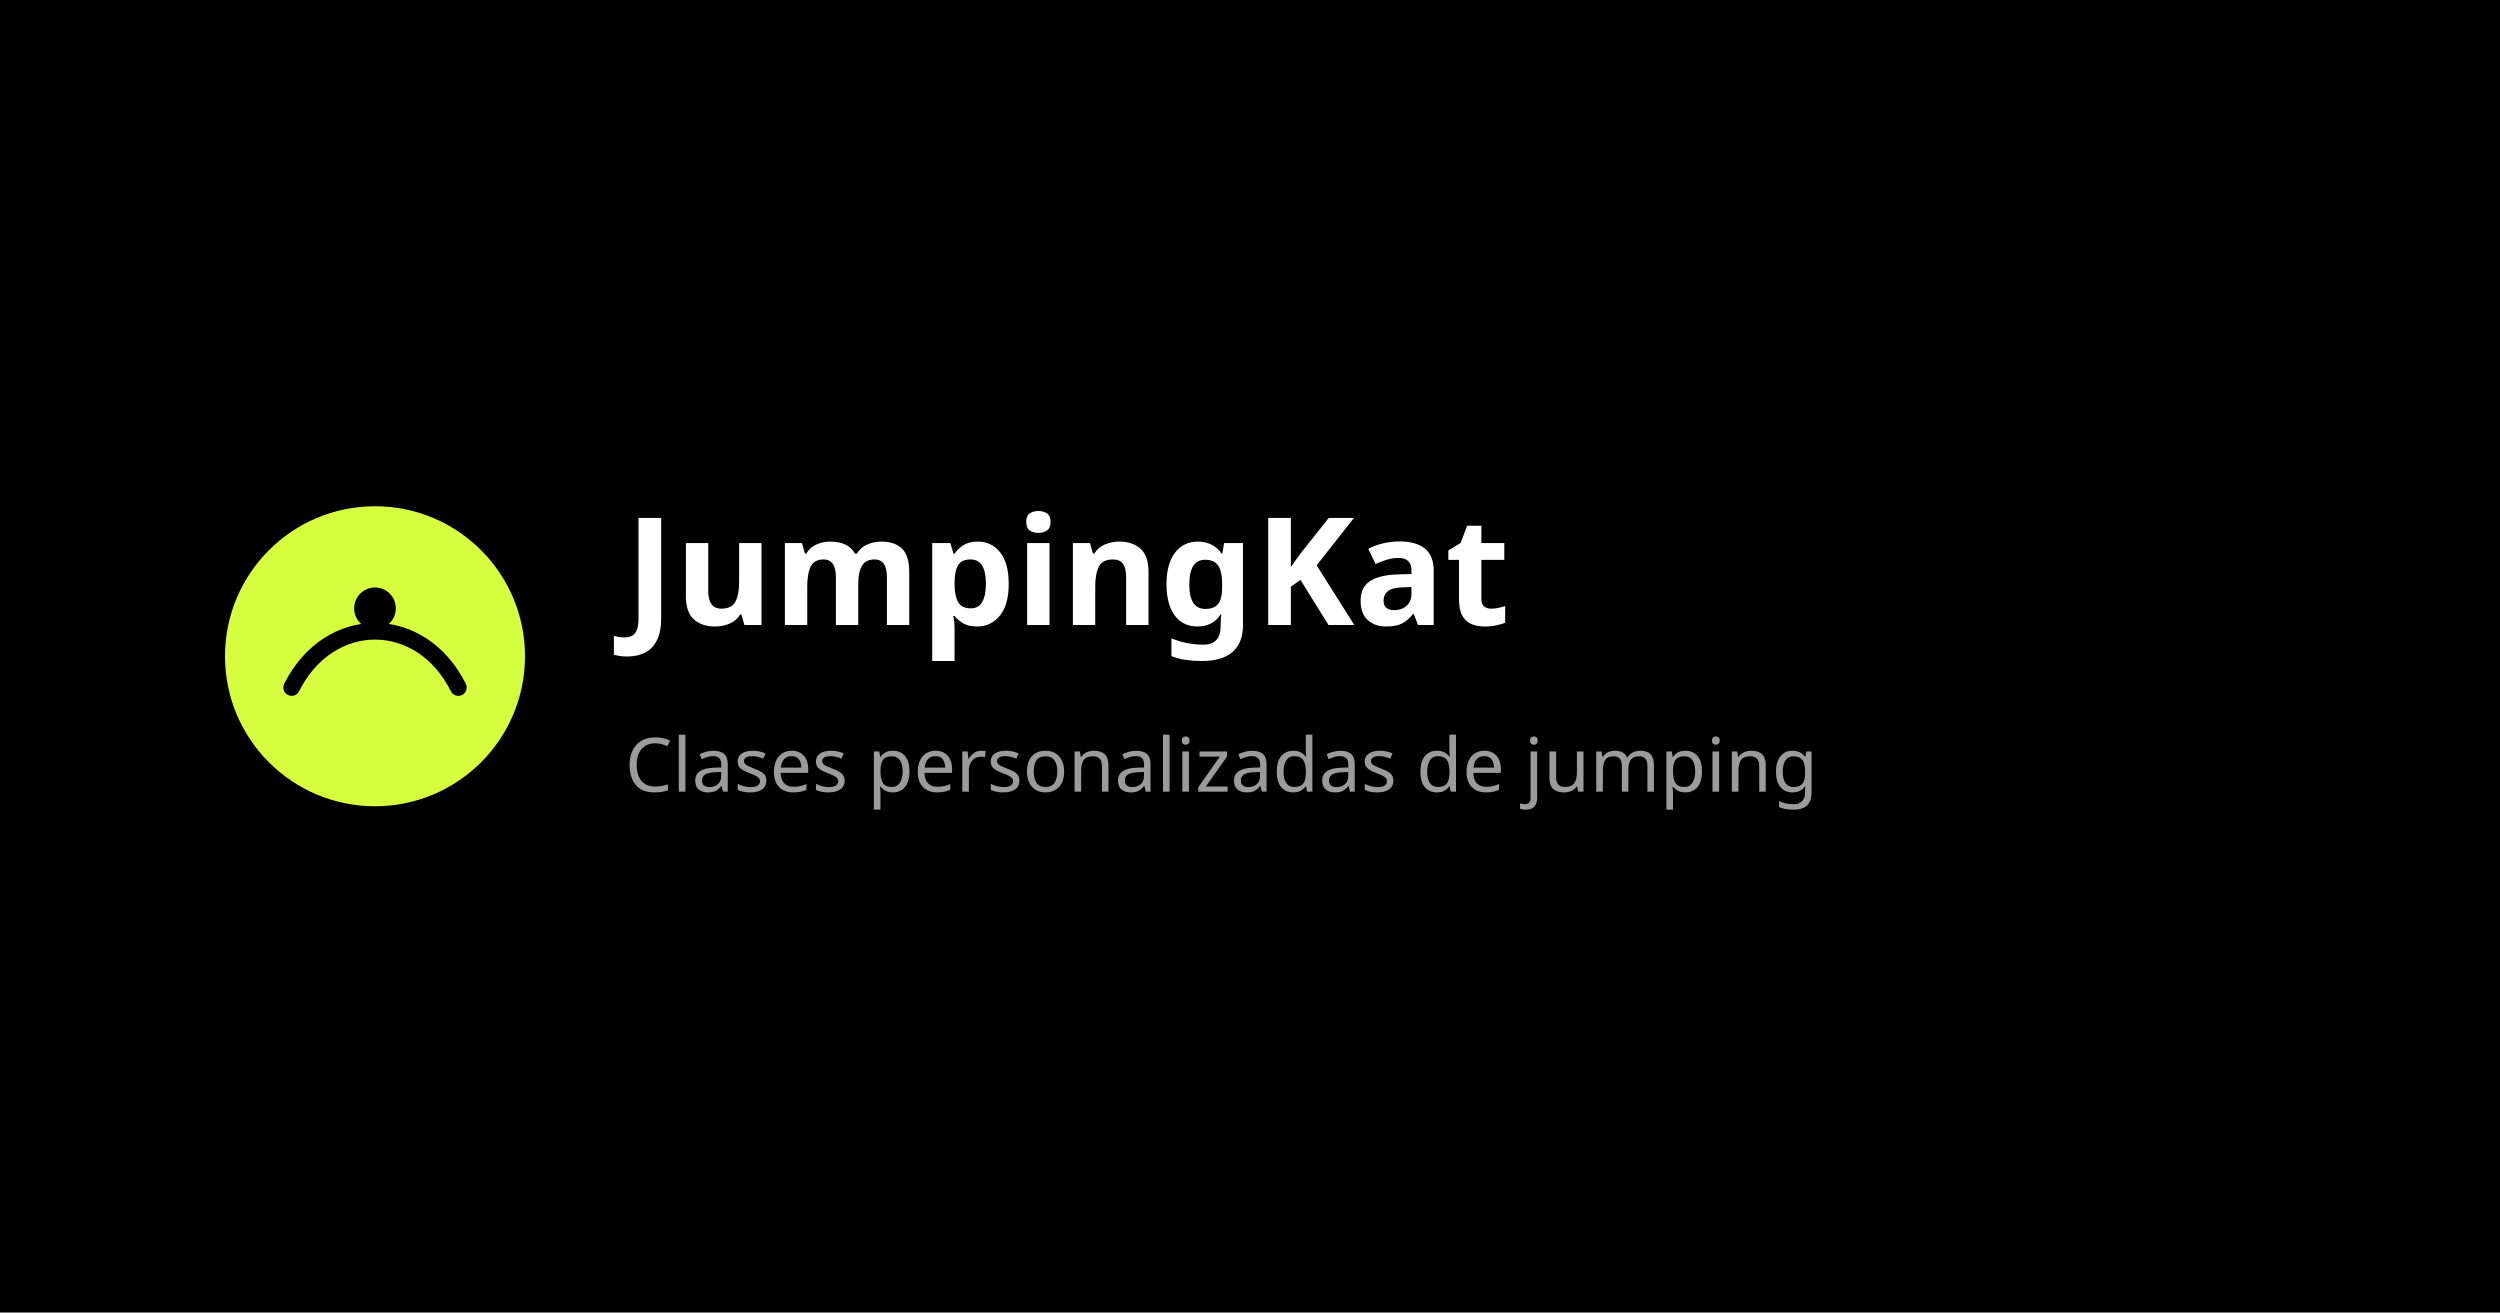
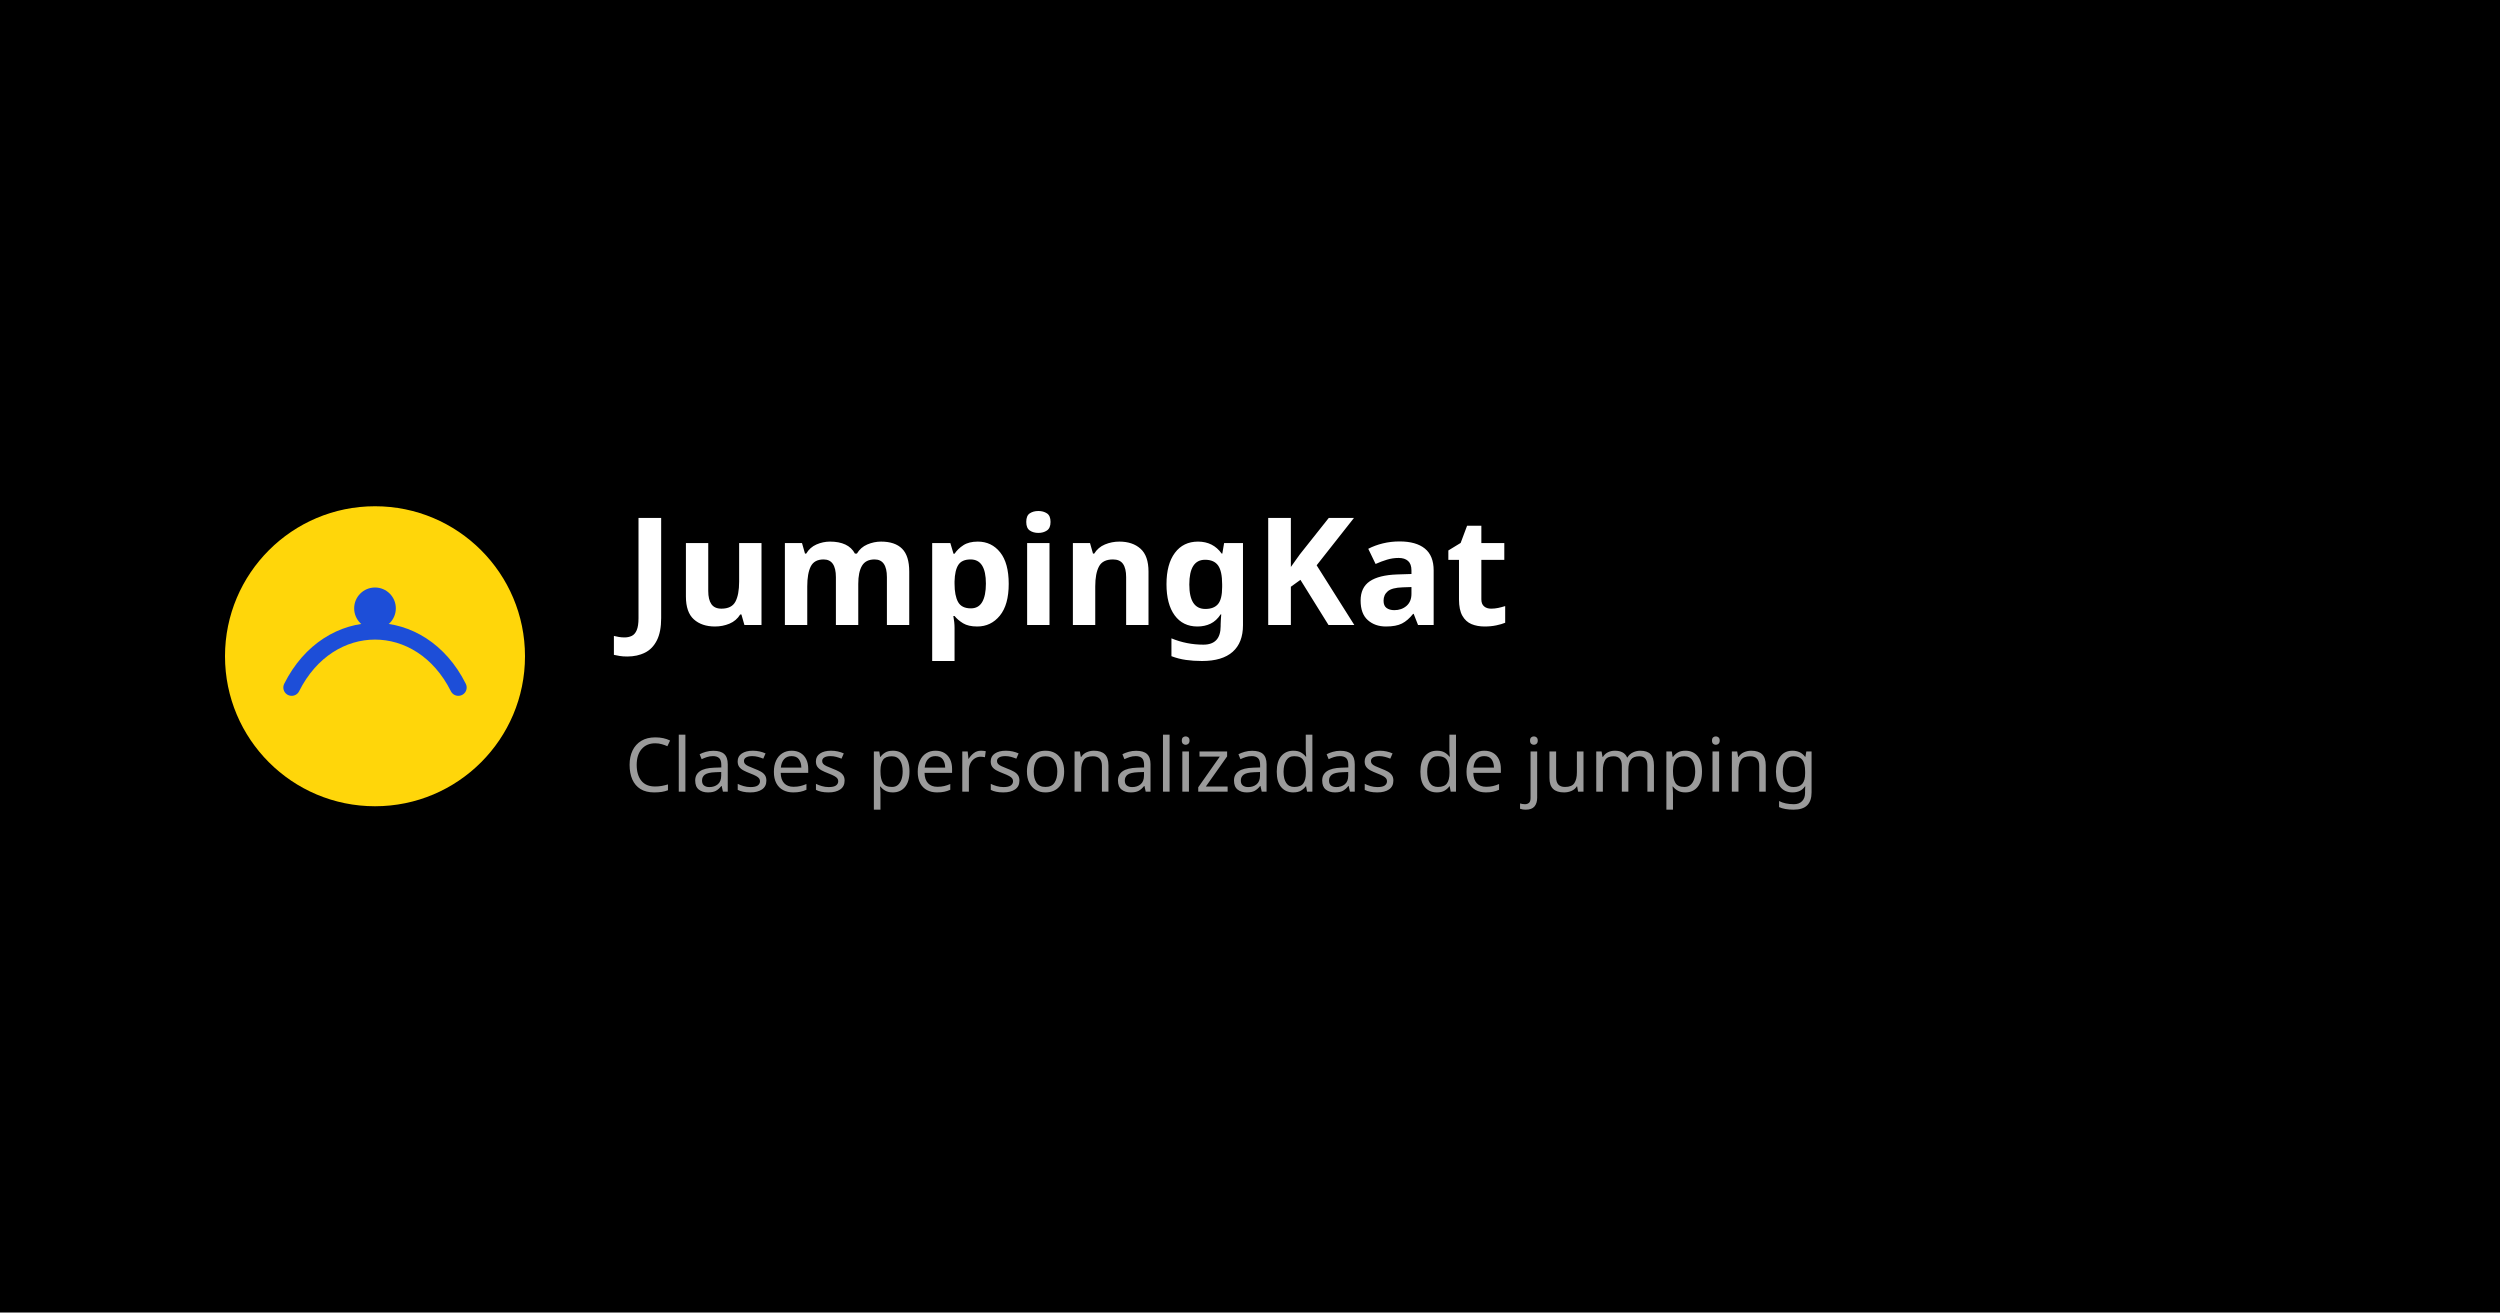
<svg xmlns="http://www.w3.org/2000/svg" viewBox="0 0 1200 630">
  <rect width="1200" height="630" fill="#000000" />
-   <circle cx="180" cy="315" r="72" fill="#D6FF3F" />
-   <path d="M140 330c18-36 62-36 80 0" fill="none" stroke="#000" stroke-width="8" stroke-linecap="round" />
-   <circle cx="180" cy="292" r="10" fill="#000" />
+   <circle cx="180" cy="315" r="72" fill="#FFD60A" />
+   <path d="M140 330c18-36 62-36 80 0" fill="none" stroke="#1D4ED8" stroke-width="8" stroke-linecap="round" />
+   <circle cx="180" cy="292" r="10" fill="#1D4ED8" />
  <text x="300" y="300" fill="#FFFFFF" font-family="Poppins, sans-serif" font-size="72" font-weight="600">JumpingKat</text>
  <text x="300" y="380" fill="#9B9B9B" font-family="Poppins, sans-serif" font-size="36">Clases personalizadas de jumping</text>
</svg>
